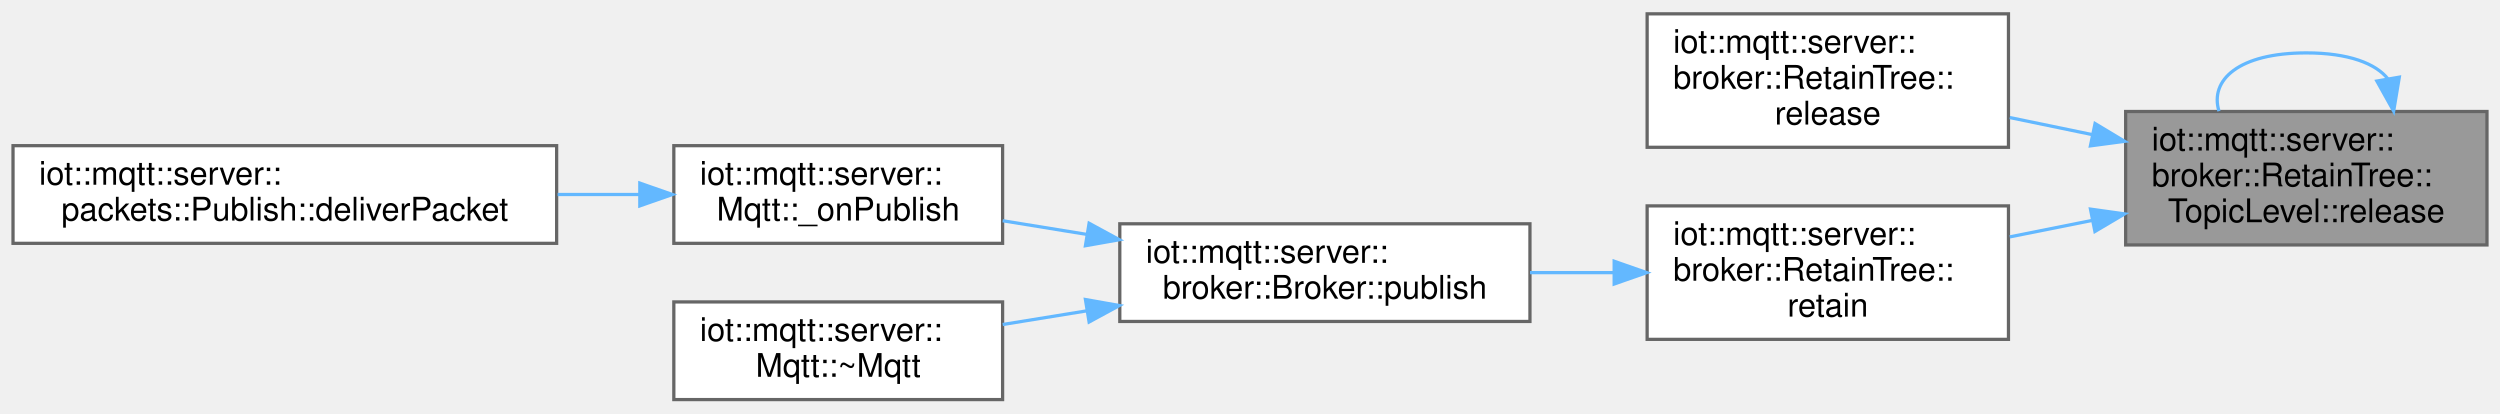
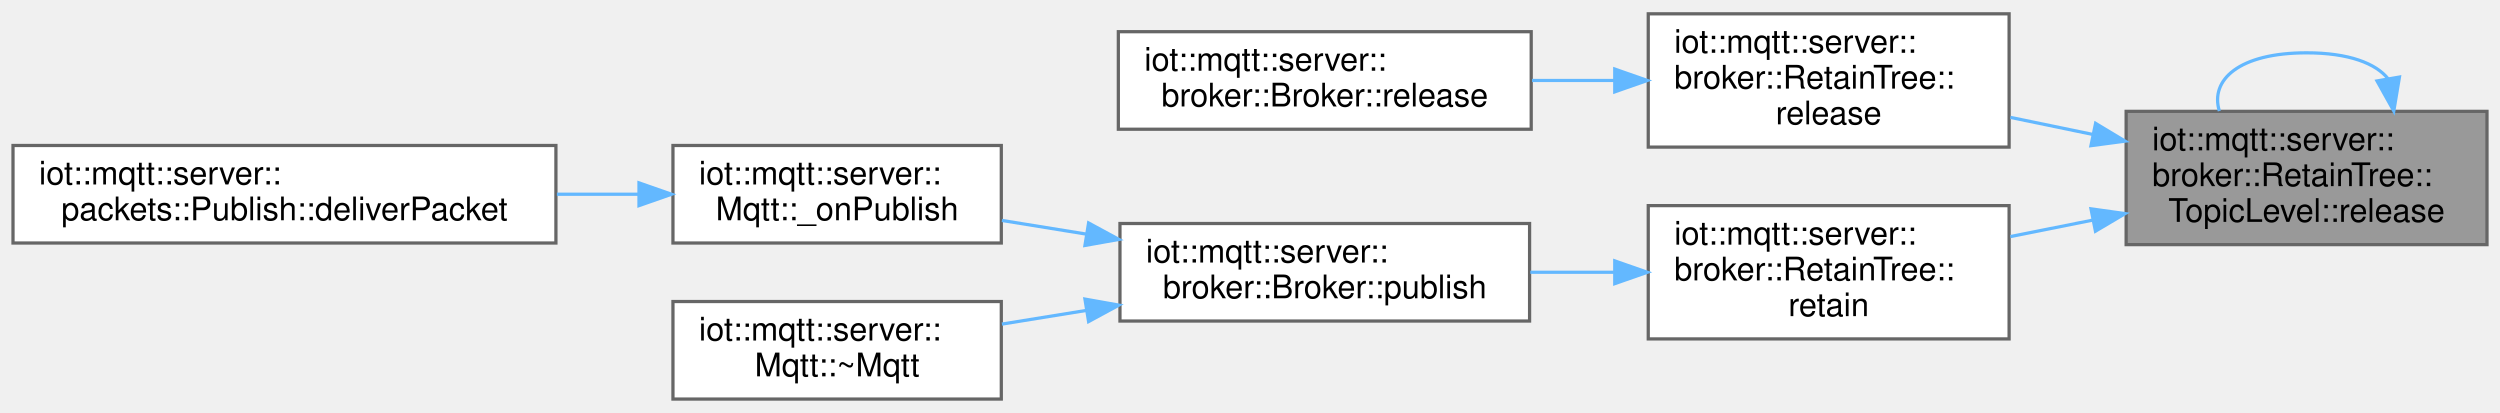
- <svg xmlns="http://www.w3.org/2000/svg" xmlns:xlink="http://www.w3.org/1999/xlink" width="768pt" height="127pt" viewBox="0.00 0.00 768.00 126.50">
+ <svg xmlns="http://www.w3.org/2000/svg" xmlns:xlink="http://www.w3.org/1999/xlink" width="769pt" height="127pt" viewBox="0.00 0.00 769.00 126.50">
  <g id="graph0" class="graph" transform="scale(1 1) rotate(0) translate(4 122.5)">
    <g id="Node000001" class="node">
      <g id="a_Node000001">
        <a xlink:title=" ">
-           <polygon fill="#999999" stroke="#666666" points="760,-88.5 649,-88.5 649,-47.5 760,-47.5 760,-88.5" />
-           <text text-anchor="start" x="657" y="-76.5" font-family="Helvetica,sans-Serif" font-size="10.00">iot::mqtt::server::</text>
-           <text text-anchor="start" x="657" y="-65.5" font-family="Helvetica,sans-Serif" font-size="10.00">broker::RetainTree::</text>
-           <text text-anchor="middle" x="704.5" y="-54.5" font-family="Helvetica,sans-Serif" font-size="10.00">TopicLevel::release</text>
+           <polygon fill="#999999" stroke="#666666" points="761,-88.5 650,-88.5 650,-47.5 761,-47.5 761,-88.5" />
+           <text text-anchor="start" x="658" y="-76.5" font-family="Helvetica,sans-Serif" font-size="10.00">iot::mqtt::server::</text>
+           <text text-anchor="start" x="658" y="-65.5" font-family="Helvetica,sans-Serif" font-size="10.00">broker::RetainTree::</text>
+           <text text-anchor="middle" x="705.5" y="-54.5" font-family="Helvetica,sans-Serif" font-size="10.00">TopicLevel::release</text>
        </a>
      </g>
    </g>
-     <g id="edge2_Node000001_Node000001" class="edge">
-       <g id="a_edge2_Node000001_Node000001">
+     <g id="edge3_Node000001_Node000001" class="edge">
+       <g id="a_edge3_Node000001_Node000001">
        <a xlink:title=" ">
-           <path fill="none" stroke="#63b8ff" d="M729.62,-98.46C725.88,-103.24 717.51,-106.5 704.5,-106.5 683.68,-106.5 674.74,-98.15 677.67,-88.6" />
-           <polygon fill="#63b8ff" stroke="#63b8ff" points="733.07,-99.05 731.33,-88.6 726.17,-97.85 733.07,-99.05" />
+           <path fill="none" stroke="#63b8ff" d="M730.62,-98.46C726.88,-103.24 718.51,-106.5 705.5,-106.5 684.68,-106.5 675.74,-98.15 678.67,-88.6" />
+           <polygon fill="#63b8ff" stroke="#63b8ff" points="734.07,-99.05 732.33,-88.6 727.17,-97.85 734.07,-99.05" />
        </a>
      </g>
    </g>
    <g id="Node000002" class="node">
      <g id="a_Node000002">
        <a xlink:href="classiot_1_1mqtt_1_1server_1_1broker_1_1RetainTree.html#af3c705cc9852c7e4f66c398eaaf4bb42" target="_top" xlink:title=" ">
-           <polygon fill="white" stroke="#666666" points="613,-118.5 502,-118.5 502,-77.5 613,-77.5 613,-118.5" />
-           <text text-anchor="start" x="510" y="-106.5" font-family="Helvetica,sans-Serif" font-size="10.00">iot::mqtt::server::</text>
-           <text text-anchor="start" x="510" y="-95.5" font-family="Helvetica,sans-Serif" font-size="10.00">broker::RetainTree::</text>
-           <text text-anchor="middle" x="557.5" y="-84.5" font-family="Helvetica,sans-Serif" font-size="10.00">release</text>
+           <polygon fill="white" stroke="#666666" points="614,-118.5 503,-118.5 503,-77.5 614,-77.5 614,-118.5" />
+           <text text-anchor="start" x="511" y="-106.5" font-family="Helvetica,sans-Serif" font-size="10.00">iot::mqtt::server::</text>
+           <text text-anchor="start" x="511" y="-95.5" font-family="Helvetica,sans-Serif" font-size="10.00">broker::RetainTree::</text>
+           <text text-anchor="middle" x="558.5" y="-84.5" font-family="Helvetica,sans-Serif" font-size="10.00">release</text>
        </a>
      </g>
    </g>
    <g id="edge1_Node000001_Node000002" class="edge">
      <g id="a_edge1_Node000001_Node000002">
        <a xlink:title=" ">
-           <path fill="none" stroke="#63b8ff" d="M638.81,-81.38C630.33,-83.14 621.7,-84.92 613.4,-86.64" />
-           <polygon fill="#63b8ff" stroke="#63b8ff" points="639.6,-84.8 648.68,-79.34 638.18,-77.94 639.6,-84.8" />
+           <path fill="none" stroke="#63b8ff" d="M639.81,-81.38C631.33,-83.14 622.7,-84.92 614.4,-86.64" />
+           <polygon fill="#63b8ff" stroke="#63b8ff" points="640.6,-84.8 649.68,-79.34 639.18,-77.94 640.6,-84.8" />
+         </a>
+       </g>
+     </g>
+     <g id="Node000004" class="node">
+       <g id="a_Node000004">
+         <a xlink:href="classiot_1_1mqtt_1_1server_1_1broker_1_1RetainTree.html#a2d42ef5b6dbda845fbb5587e4c9bc16f" target="_top" xlink:title=" ">
+           <polygon fill="white" stroke="#666666" points="614,-59.5 503,-59.5 503,-18.5 614,-18.5 614,-59.5" />
+           <text text-anchor="start" x="511" y="-47.5" font-family="Helvetica,sans-Serif" font-size="10.00">iot::mqtt::server::</text>
+           <text text-anchor="start" x="511" y="-36.5" font-family="Helvetica,sans-Serif" font-size="10.00">broker::RetainTree::</text>
+           <text text-anchor="middle" x="558.5" y="-25.5" font-family="Helvetica,sans-Serif" font-size="10.00">retain</text>
+         </a>
+       </g>
+     </g>
+     <g id="edge4_Node000001_Node000004" class="edge">
+       <g id="a_edge4_Node000001_Node000004">
+         <a xlink:title=" ">
+           <path fill="none" stroke="#63b8ff" d="M639.81,-55.06C631.33,-53.37 622.7,-51.64 614.4,-49.98" />
+           <polygon fill="#63b8ff" stroke="#63b8ff" points="639.19,-58.51 649.68,-57.04 640.56,-51.64 639.19,-58.51" />
        </a>
      </g>
    </g>
    <g id="Node000003" class="node">
      <g id="a_Node000003">
-         <a xlink:href="classiot_1_1mqtt_1_1server_1_1broker_1_1RetainTree.html#a2d42ef5b6dbda845fbb5587e4c9bc16f" target="_top" xlink:title=" ">
-           <polygon fill="white" stroke="#666666" points="613,-59.5 502,-59.5 502,-18.5 613,-18.5 613,-59.5" />
-           <text text-anchor="start" x="510" y="-47.5" font-family="Helvetica,sans-Serif" font-size="10.00">iot::mqtt::server::</text>
-           <text text-anchor="start" x="510" y="-36.5" font-family="Helvetica,sans-Serif" font-size="10.00">broker::RetainTree::</text>
-           <text text-anchor="middle" x="557.5" y="-25.5" font-family="Helvetica,sans-Serif" font-size="10.00">retain</text>
+         <a xlink:href="classiot_1_1mqtt_1_1server_1_1broker_1_1Broker.html#a7651b8dc5b72fd7cea8a4060b08428ce" target="_top" xlink:title=" ">
+           <polygon fill="white" stroke="#666666" points="467,-113 340,-113 340,-83 467,-83 467,-113" />
+           <text text-anchor="start" x="348" y="-101" font-family="Helvetica,sans-Serif" font-size="10.00">iot::mqtt::server::</text>
+           <text text-anchor="middle" x="403.5" y="-90" font-family="Helvetica,sans-Serif" font-size="10.00">broker::Broker::release</text>
        </a>
      </g>
    </g>
-     <g id="edge3_Node000001_Node000003" class="edge">
-       <g id="a_edge3_Node000001_Node000003">
+     <g id="edge2_Node000002_Node000003" class="edge">
+       <g id="a_edge2_Node000002_Node000003">
        <a xlink:title=" ">
-           <path fill="none" stroke="#63b8ff" d="M638.81,-55.06C630.33,-53.37 621.7,-51.64 613.4,-49.98" />
-           <polygon fill="#63b8ff" stroke="#63b8ff" points="638.19,-58.51 648.68,-57.04 639.56,-51.64 638.19,-58.51" />
-         </a>
-       </g>
-     </g>
-     <g id="Node000004" class="node">
-       <g id="a_Node000004">
-         <a xlink:href="classiot_1_1mqtt_1_1server_1_1broker_1_1Broker.html#a5a70d29895fbdb8cf6422ad98fd6ebed" target="_top" xlink:title=" ">
-           <polygon fill="white" stroke="#666666" points="466,-54 340,-54 340,-24 466,-24 466,-54" />
-           <text text-anchor="start" x="348" y="-42" font-family="Helvetica,sans-Serif" font-size="10.00">iot::mqtt::server::</text>
-           <text text-anchor="middle" x="403" y="-31" font-family="Helvetica,sans-Serif" font-size="10.00">broker::Broker::publish</text>
-         </a>
-       </g>
-     </g>
-     <g id="edge4_Node000003_Node000004" class="edge">
-       <g id="a_edge4_Node000003_Node000004">
-         <a xlink:title=" ">
-           <path fill="none" stroke="#63b8ff" d="M491.64,-39C483.15,-39 474.46,-39 466.02,-39" />
-           <polygon fill="#63b8ff" stroke="#63b8ff" points="491.87,-42.5 501.87,-39 491.87,-35.5 491.87,-42.5" />
+           <path fill="none" stroke="#63b8ff" d="M492.58,-98C484.19,-98 475.61,-98 467.25,-98" />
+           <polygon fill="#63b8ff" stroke="#63b8ff" points="492.7,-101.5 502.7,-98 492.7,-94.5 492.7,-101.5" />
        </a>
      </g>
    </g>
    <g id="Node000005" class="node">
      <g id="a_Node000005">
+         <a xlink:href="classiot_1_1mqtt_1_1server_1_1broker_1_1Broker.html#a5a70d29895fbdb8cf6422ad98fd6ebed" target="_top" xlink:title=" ">
+           <polygon fill="white" stroke="#666666" points="466.5,-54 340.5,-54 340.5,-24 466.5,-24 466.5,-54" />
+           <text text-anchor="start" x="348.5" y="-42" font-family="Helvetica,sans-Serif" font-size="10.00">iot::mqtt::server::</text>
+           <text text-anchor="middle" x="403.5" y="-31" font-family="Helvetica,sans-Serif" font-size="10.00">broker::Broker::publish</text>
+         </a>
+       </g>
+     </g>
+     <g id="edge5_Node000004_Node000005" class="edge">
+       <g id="a_edge5_Node000004_Node000005">
+         <a xlink:title=" ">
+           <path fill="none" stroke="#63b8ff" d="M492.43,-39C483.91,-39 475.2,-39 466.72,-39" />
+           <polygon fill="#63b8ff" stroke="#63b8ff" points="492.7,-42.5 502.7,-39 492.7,-35.5 492.7,-42.5" />
+         </a>
+       </g>
+     </g>
+     <g id="Node000006" class="node">
+       <g id="a_Node000006">
        <a xlink:href="classiot_1_1mqtt_1_1server_1_1Mqtt.html#a71e7b5dd0527c66335742821ff06d9a6" target="_top" xlink:title=" ">
          <polygon fill="white" stroke="#666666" points="304,-78 203,-78 203,-48 304,-48 304,-78" />
          <text text-anchor="start" x="211" y="-66" font-family="Helvetica,sans-Serif" font-size="10.00">iot::mqtt::server::</text>
          <text text-anchor="middle" x="253.5" y="-55" font-family="Helvetica,sans-Serif" font-size="10.00">Mqtt::_onPublish</text>
        </a>
      </g>
    </g>
-     <g id="edge5_Node000004_Node000005" class="edge">
-       <g id="a_edge5_Node000004_Node000005">
+     <g id="edge6_Node000005_Node000006" class="edge">
+       <g id="a_edge6_Node000005_Node000006">
        <a xlink:title=" ">
-           <path fill="none" stroke="#63b8ff" d="M329.99,-50.72C321.2,-52.15 312.38,-53.58 304.02,-54.94" />
-           <polygon fill="#63b8ff" stroke="#63b8ff" points="330.57,-54.17 339.87,-49.11 329.44,-47.26 330.57,-54.17" />
+           <path fill="none" stroke="#63b8ff" d="M330.25,-50.72C321.43,-52.15 312.57,-53.58 304.19,-54.94" />
+           <polygon fill="#63b8ff" stroke="#63b8ff" points="330.85,-54.16 340.16,-49.11 329.73,-47.25 330.85,-54.16" />
        </a>
      </g>
    </g>
-     <g id="Node000007" class="node">
-       <g id="a_Node000007">
+     <g id="Node000008" class="node">
+       <g id="a_Node000008">
        <a xlink:href="classiot_1_1mqtt_1_1server_1_1Mqtt.html#ad6413bed787217c6a8a3214463179f37" target="_top" xlink:title=" ">
          <polygon fill="white" stroke="#666666" points="304,-30 203,-30 203,0 304,0 304,-30" />
          <text text-anchor="start" x="211" y="-18" font-family="Helvetica,sans-Serif" font-size="10.00">iot::mqtt::server::</text>
          <text text-anchor="middle" x="253.5" y="-7" font-family="Helvetica,sans-Serif" font-size="10.00">Mqtt::~Mqtt</text>
        </a>
      </g>
    </g>
-     <g id="edge7_Node000004_Node000007" class="edge">
-       <g id="a_edge7_Node000004_Node000007">
+     <g id="edge8_Node000005_Node000008" class="edge">
+       <g id="a_edge8_Node000005_Node000008">
        <a xlink:title=" ">
-           <path fill="none" stroke="#63b8ff" d="M329.99,-27.28C321.2,-25.85 312.38,-24.42 304.02,-23.06" />
-           <polygon fill="#63b8ff" stroke="#63b8ff" points="329.44,-30.74 339.87,-28.89 330.57,-23.83 329.44,-30.74" />
+           <path fill="none" stroke="#63b8ff" d="M330.25,-27.28C321.43,-25.85 312.57,-24.42 304.19,-23.06" />
+           <polygon fill="#63b8ff" stroke="#63b8ff" points="329.73,-30.75 340.16,-28.89 330.85,-23.84 329.73,-30.75" />
        </a>
      </g>
    </g>
-     <g id="Node000006" class="node">
-       <g id="a_Node000006">
+     <g id="Node000007" class="node">
+       <g id="a_Node000007">
        <a xlink:href="classiot_1_1mqtt_1_1server_1_1packets_1_1Publish.html#aa4b9e335d769c0b994e54bb72276b18b" target="_top" xlink:title=" ">
          <polygon fill="white" stroke="#666666" points="167,-78 0,-78 0,-48 167,-48 167,-78" />
          <text text-anchor="start" x="8" y="-66" font-family="Helvetica,sans-Serif" font-size="10.00">iot::mqtt::server::</text>
          <text text-anchor="middle" x="83.5" y="-55" font-family="Helvetica,sans-Serif" font-size="10.00">packets::Publish::deliverPacket</text>
        </a>
      </g>
    </g>
-     <g id="edge6_Node000005_Node000006" class="edge">
-       <g id="a_edge6_Node000005_Node000006">
+     <g id="edge7_Node000006_Node000007" class="edge">
+       <g id="a_edge7_Node000006_Node000007">
        <a xlink:title=" ">
          <path fill="none" stroke="#63b8ff" d="M192.42,-63C184.26,-63 175.77,-63 167.3,-63" />
          <polygon fill="#63b8ff" stroke="#63b8ff" points="192.55,-66.5 202.55,-63 192.55,-59.5 192.55,-66.5" />
        </a>
      </g>
    </g>
  </g>
</svg>
